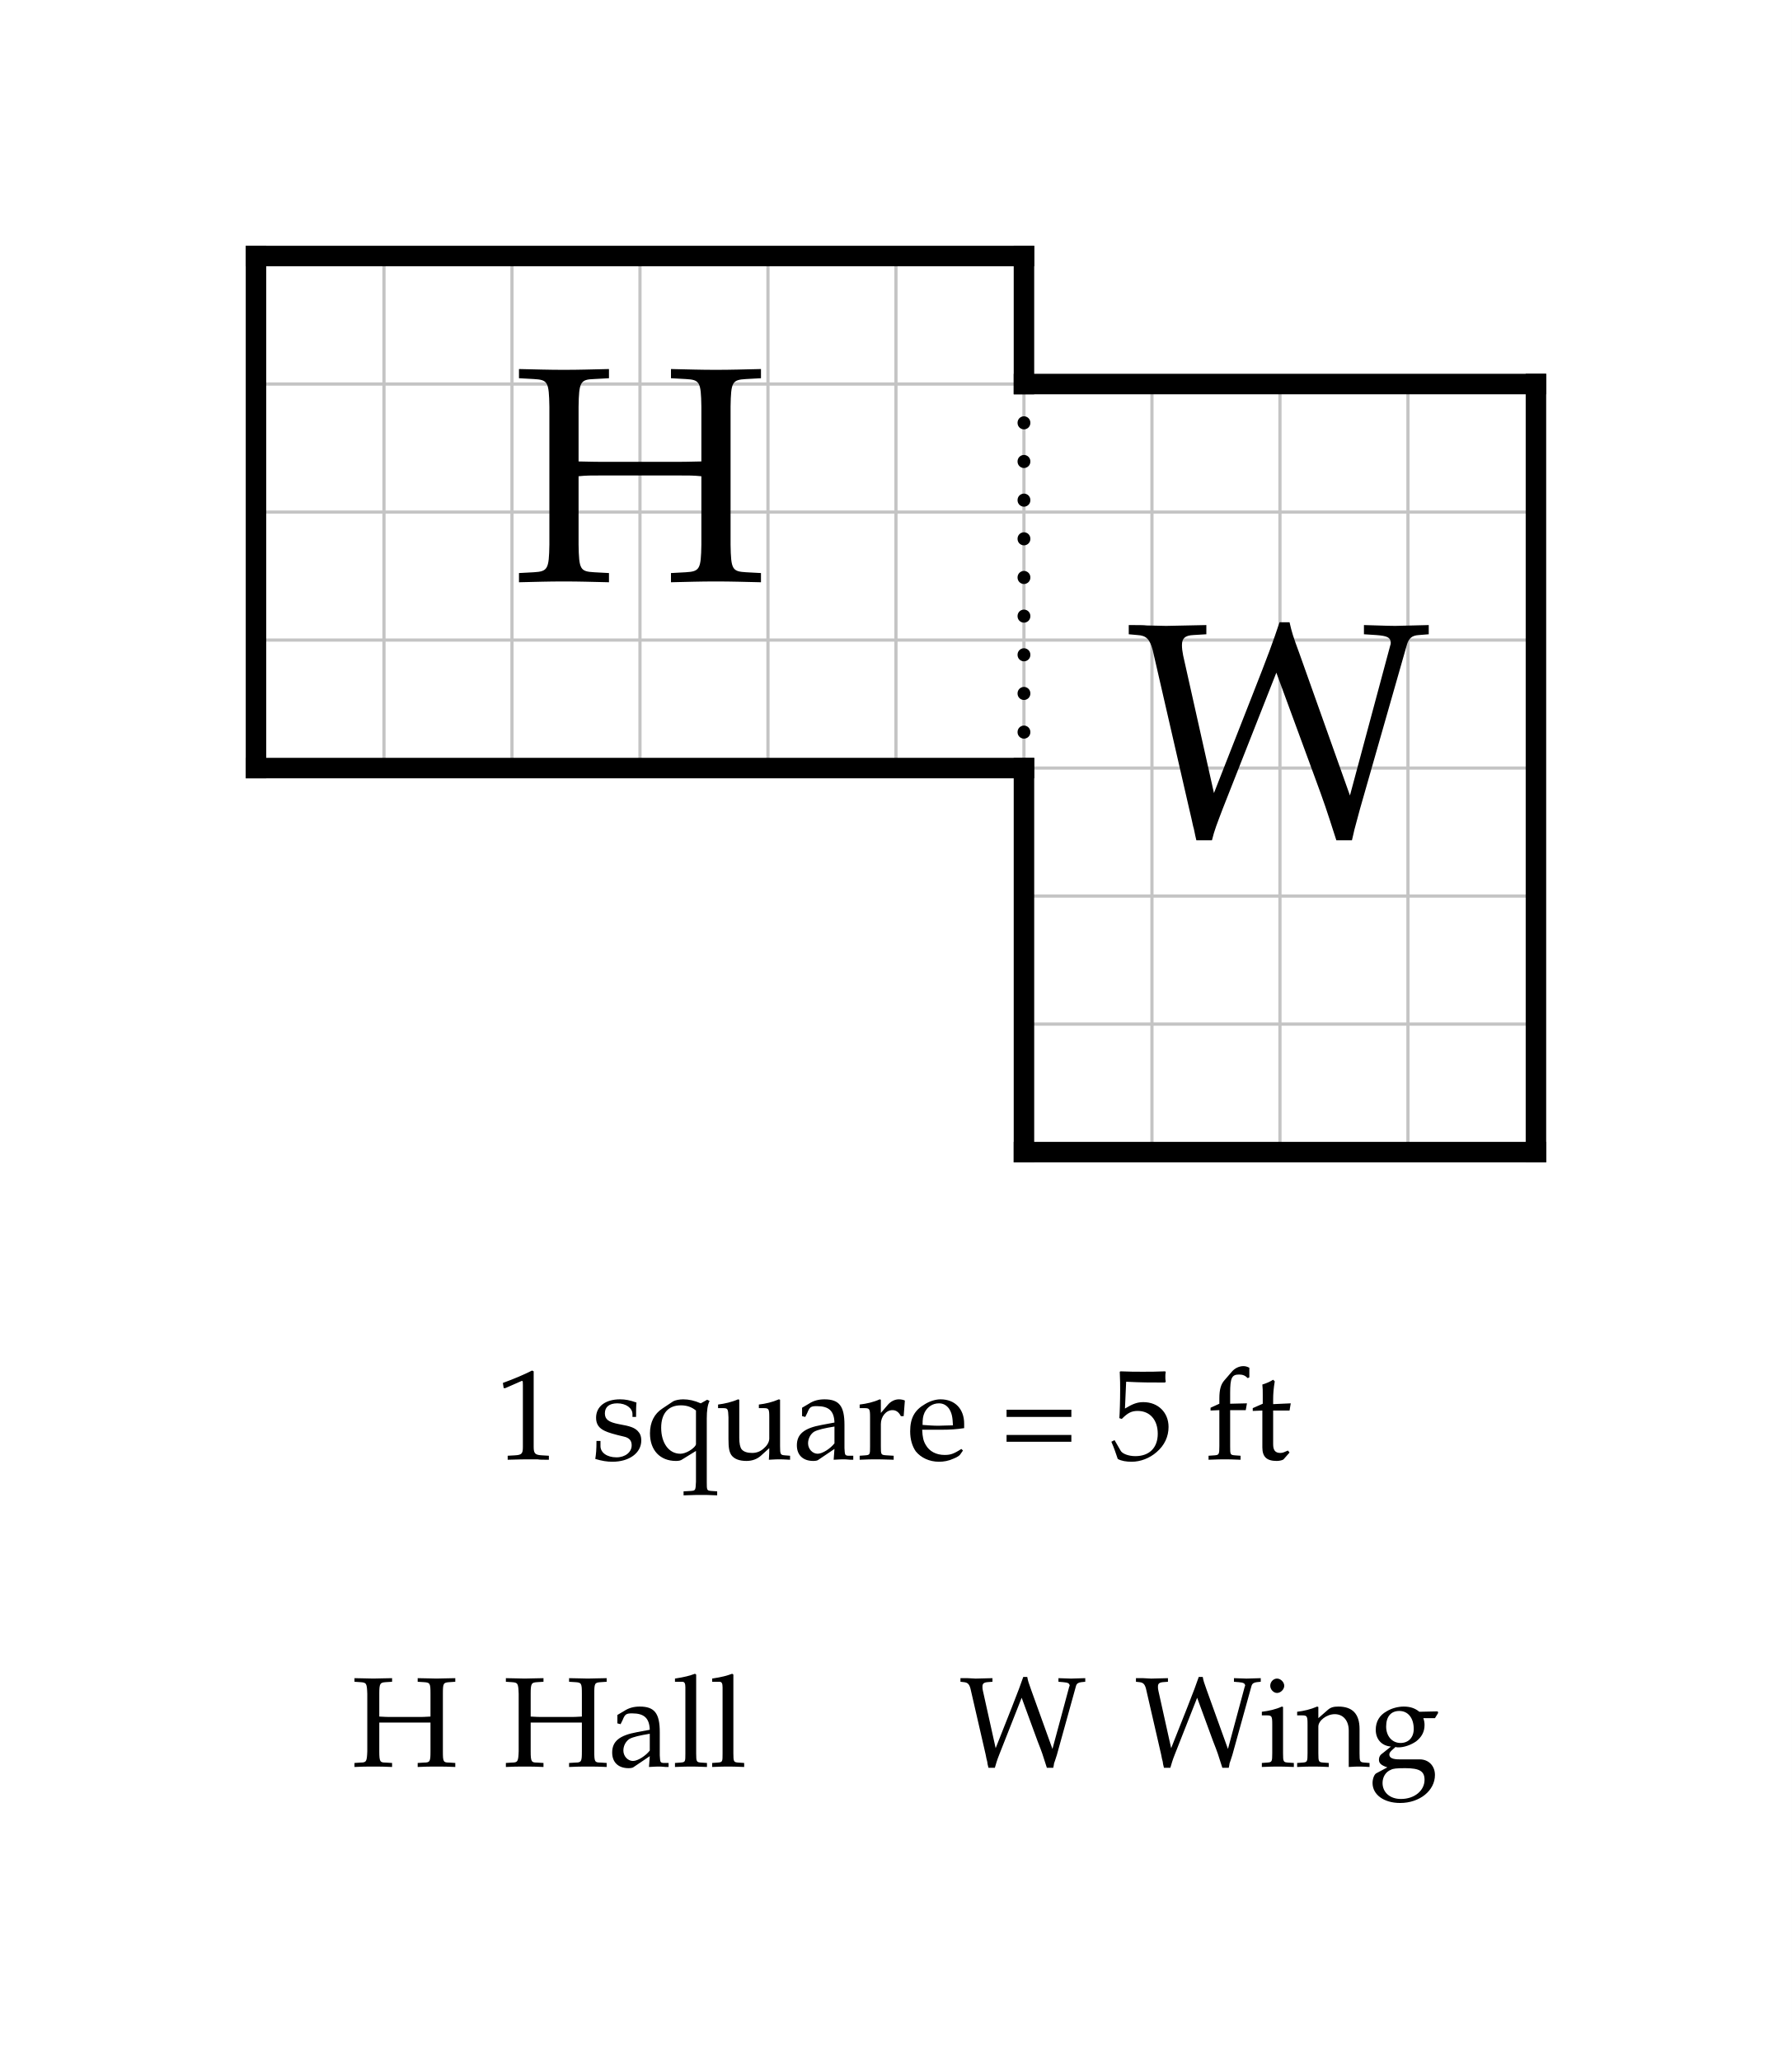
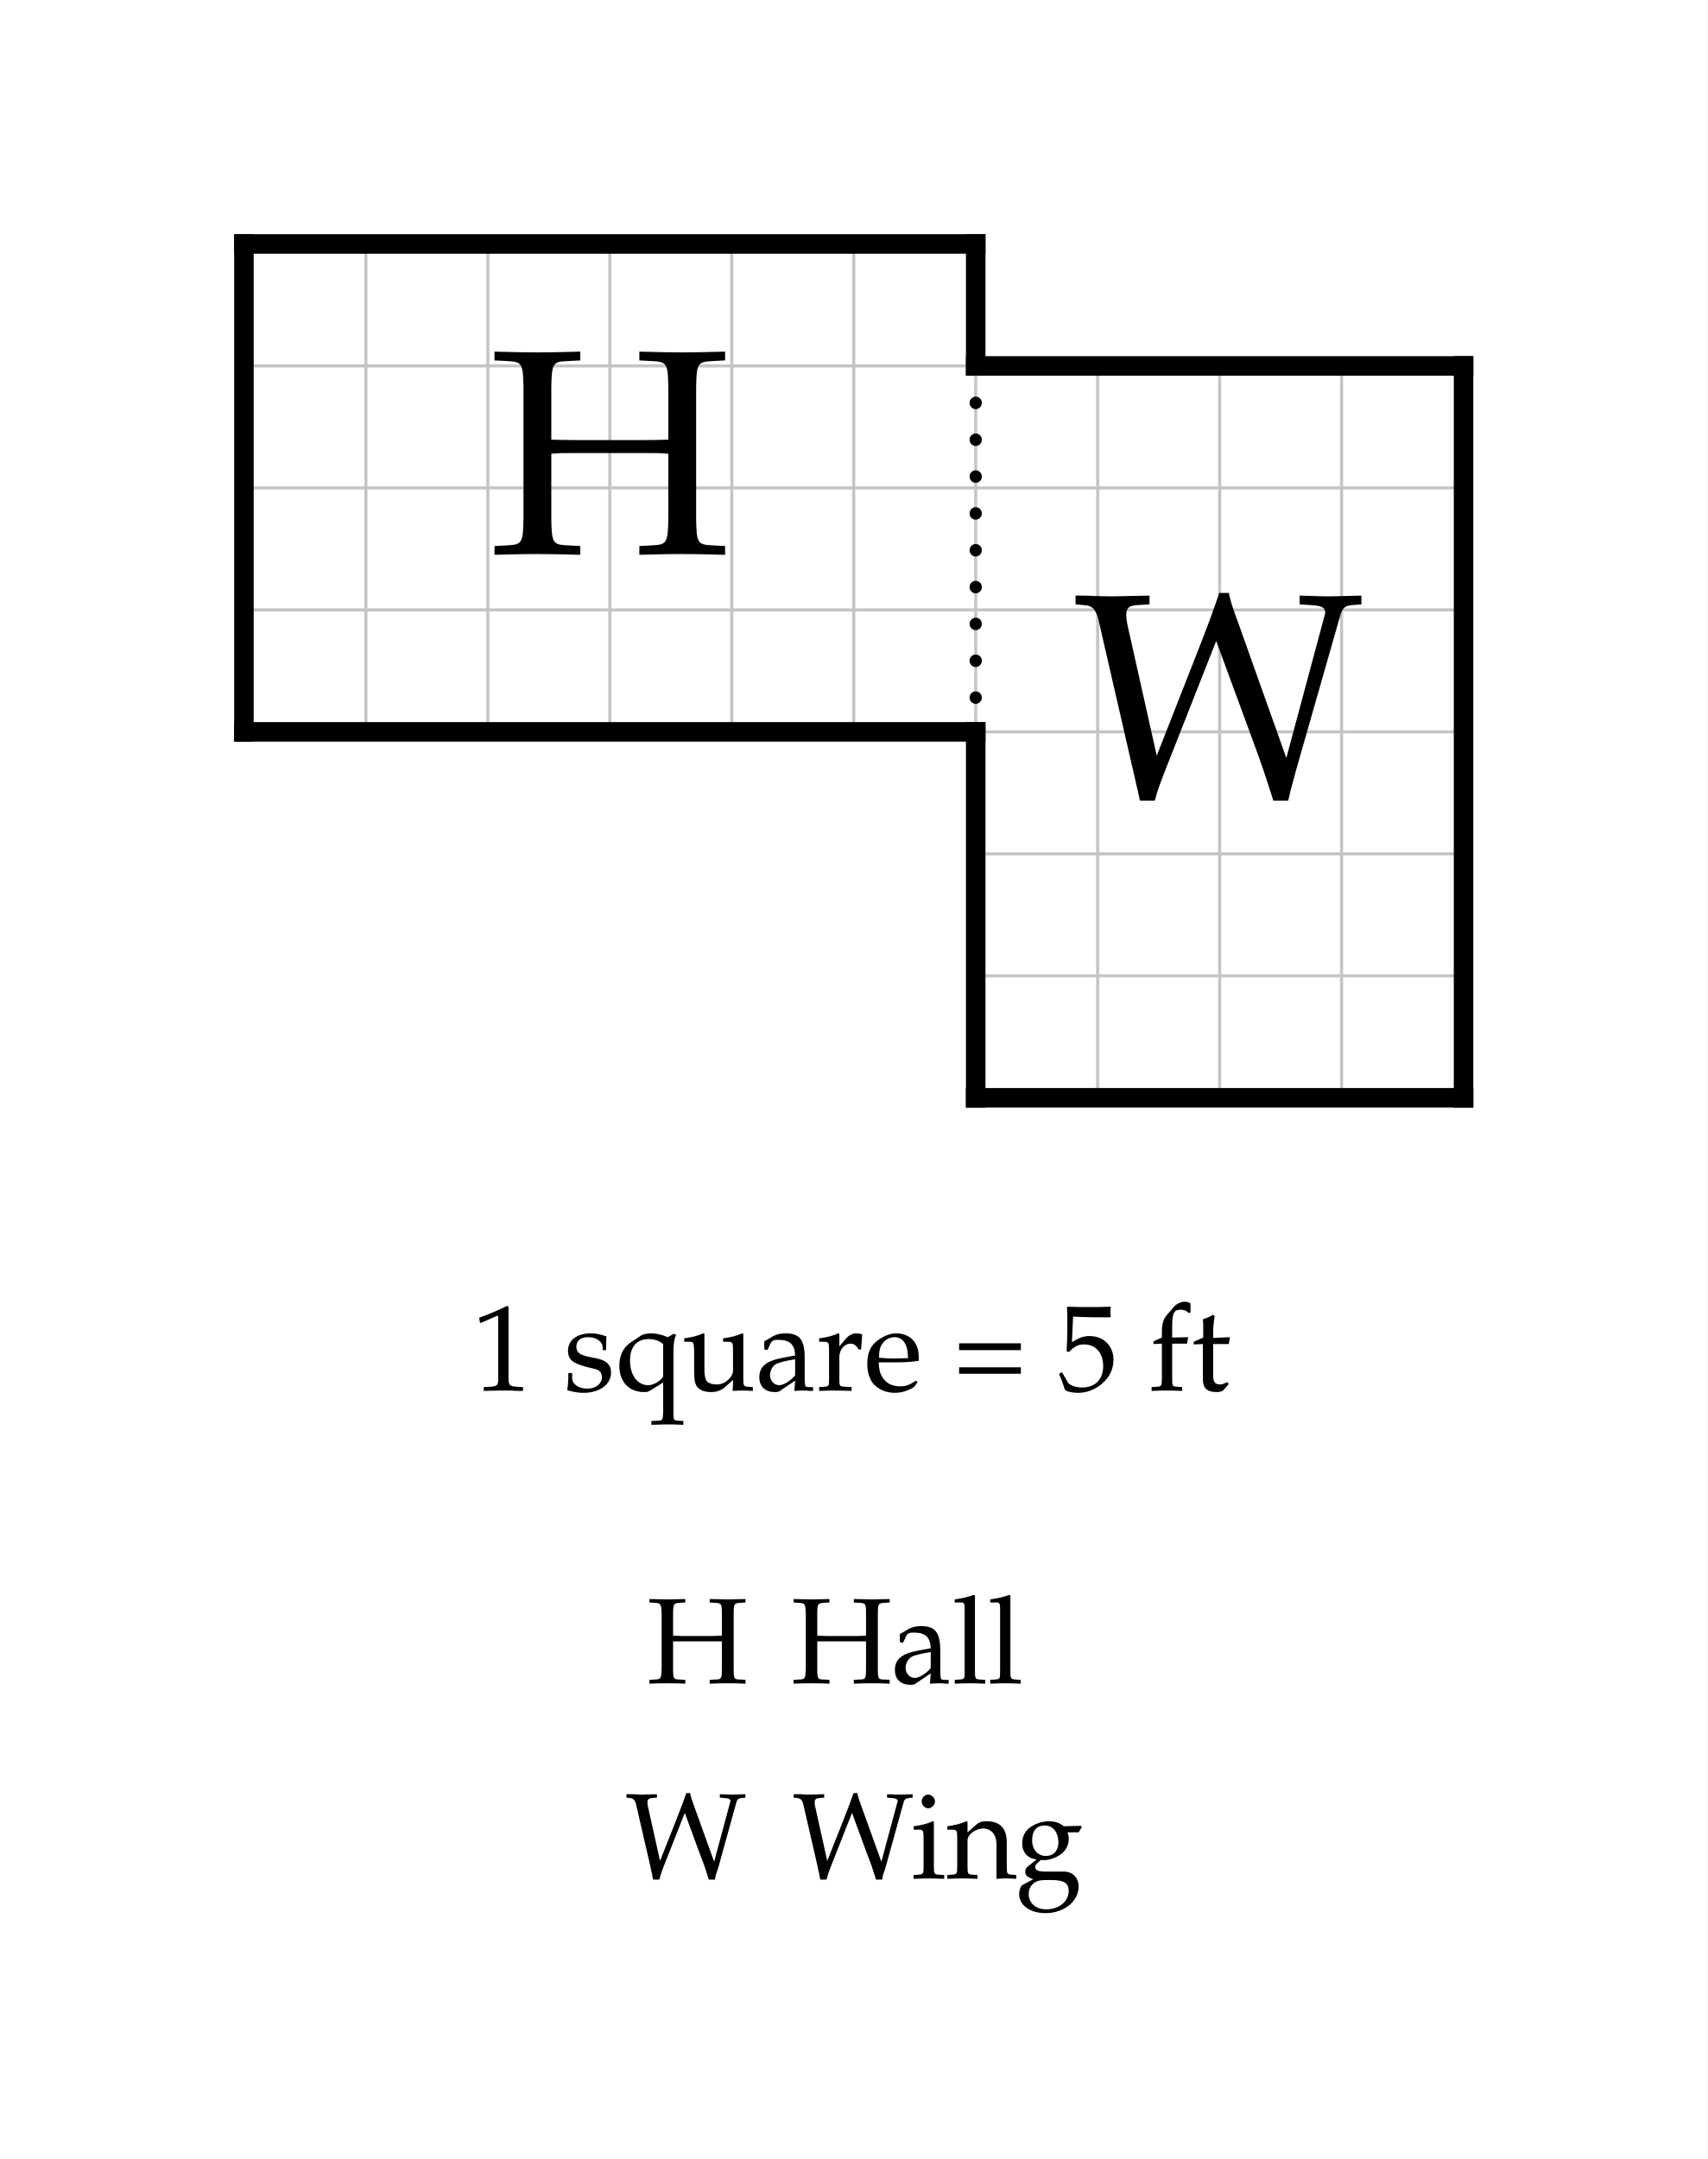
- <svg xmlns="http://www.w3.org/2000/svg" width="700" height="805" viewBox="-10 -10 70 80.5" font-family="Palatino, Georgia, Times New Roman, serif" font-weight="400" fill="black">
-   <rect x="-10" y="-10" width="70" height="80.5" fill="white" />
+ <svg xmlns="http://www.w3.org/2000/svg" width="700" height="885" viewBox="-10 -10 70 88.5" font-family="Palatino, Georgia, Times New Roman, serif" font-weight="400" fill="black">
+   <rect x="-10" y="-10" width="70" height="88.5" fill="white" />
  <defs>
    <clipPath id="plan-grid">
      <path d="M0 0h30v20h-30z M30 5h20v30h-20z" />
    </clipPath>
  </defs>
  <g class="grid" clip-path="url(#plan-grid)" stroke="#c4c4c4" stroke-width="0.125">
    <line x1="0" y1="0" x2="0" y2="35" />
    <line x1="5" y1="0" x2="5" y2="35" />
    <line x1="10" y1="0" x2="10" y2="35" />
    <line x1="15" y1="0" x2="15" y2="35" />
    <line x1="20" y1="0" x2="20" y2="35" />
    <line x1="25" y1="0" x2="25" y2="35" />
    <line x1="30" y1="0" x2="30" y2="35" />
    <line x1="35" y1="0" x2="35" y2="35" />
    <line x1="40" y1="0" x2="40" y2="35" />
    <line x1="45" y1="0" x2="45" y2="35" />
    <line x1="50" y1="0" x2="50" y2="35" />
    <line x1="0" y1="0" x2="50" y2="0" />
    <line x1="0" y1="5" x2="50" y2="5" />
    <line x1="0" y1="10" x2="50" y2="10" />
    <line x1="0" y1="15" x2="50" y2="15" />
    <line x1="0" y1="20" x2="50" y2="20" />
    <line x1="0" y1="25" x2="50" y2="25" />
    <line x1="0" y1="30" x2="50" y2="30" />
    <line x1="0" y1="35" x2="50" y2="35" />
  </g>
  <line class="wall exterior" x1="0" y1="0" x2="0" y2="20" stroke="black" stroke-width="0.8" stroke-linecap="square" />
  <line class="wall exterior" x1="0" y1="0" x2="30" y2="0" stroke="black" stroke-width="0.8" stroke-linecap="square" />
  <line class="wall exterior" x1="0" y1="20" x2="30" y2="20" stroke="black" stroke-width="0.8" stroke-linecap="square" />
  <line class="wall exterior" x1="30" y1="0" x2="30" y2="5" stroke="black" stroke-width="0.8" stroke-linecap="square" />
  <line class="wall exterior" x1="30" y1="5" x2="50" y2="5" stroke="black" stroke-width="0.8" stroke-linecap="square" />
  <line class="wall exterior" x1="30" y1="20" x2="30" y2="35" stroke="black" stroke-width="0.8" stroke-linecap="square" />
  <line class="wall exterior" x1="30" y1="35" x2="50" y2="35" stroke="black" stroke-width="0.8" stroke-linecap="square" />
  <line class="wall exterior" x1="50" y1="5" x2="50" y2="35" stroke="black" stroke-width="0.8" stroke-linecap="square" />
  <text data-room="hall" x="15" y="10" text-anchor="middle" dominant-baseline="central" font-size="12">H</text>
  <text data-room="wing" x="40" y="20" text-anchor="middle" dominant-baseline="central" font-size="12">W</text>
  <line class="open" x1="30" y1="5" x2="30" y2="20" stroke="black" stroke-width="0.5" stroke-dasharray="0.01 1.5" stroke-linecap="round" />
  <g class="scale" font-size="5">
    <text x="9.348" y="47">1 square = 5 ft</text>
  </g>
  <g class="key" font-size="5">
-     <text x="3.738" y="59">H</text>
-     <text x="9.651" y="59">Hall</text>
+     <text x="16.514" y="59">H</text>
+     <text x="22.427" y="59">Hall</text>
  </g>
  <g class="key" font-size="5">
-     <text x="27.474" y="59">W</text>
-     <text x="34.328" y="59">Wing</text>
+     <text x="15.638" y="67">W</text>
+     <text x="22.491" y="67">Wing</text>
  </g>
</svg>
